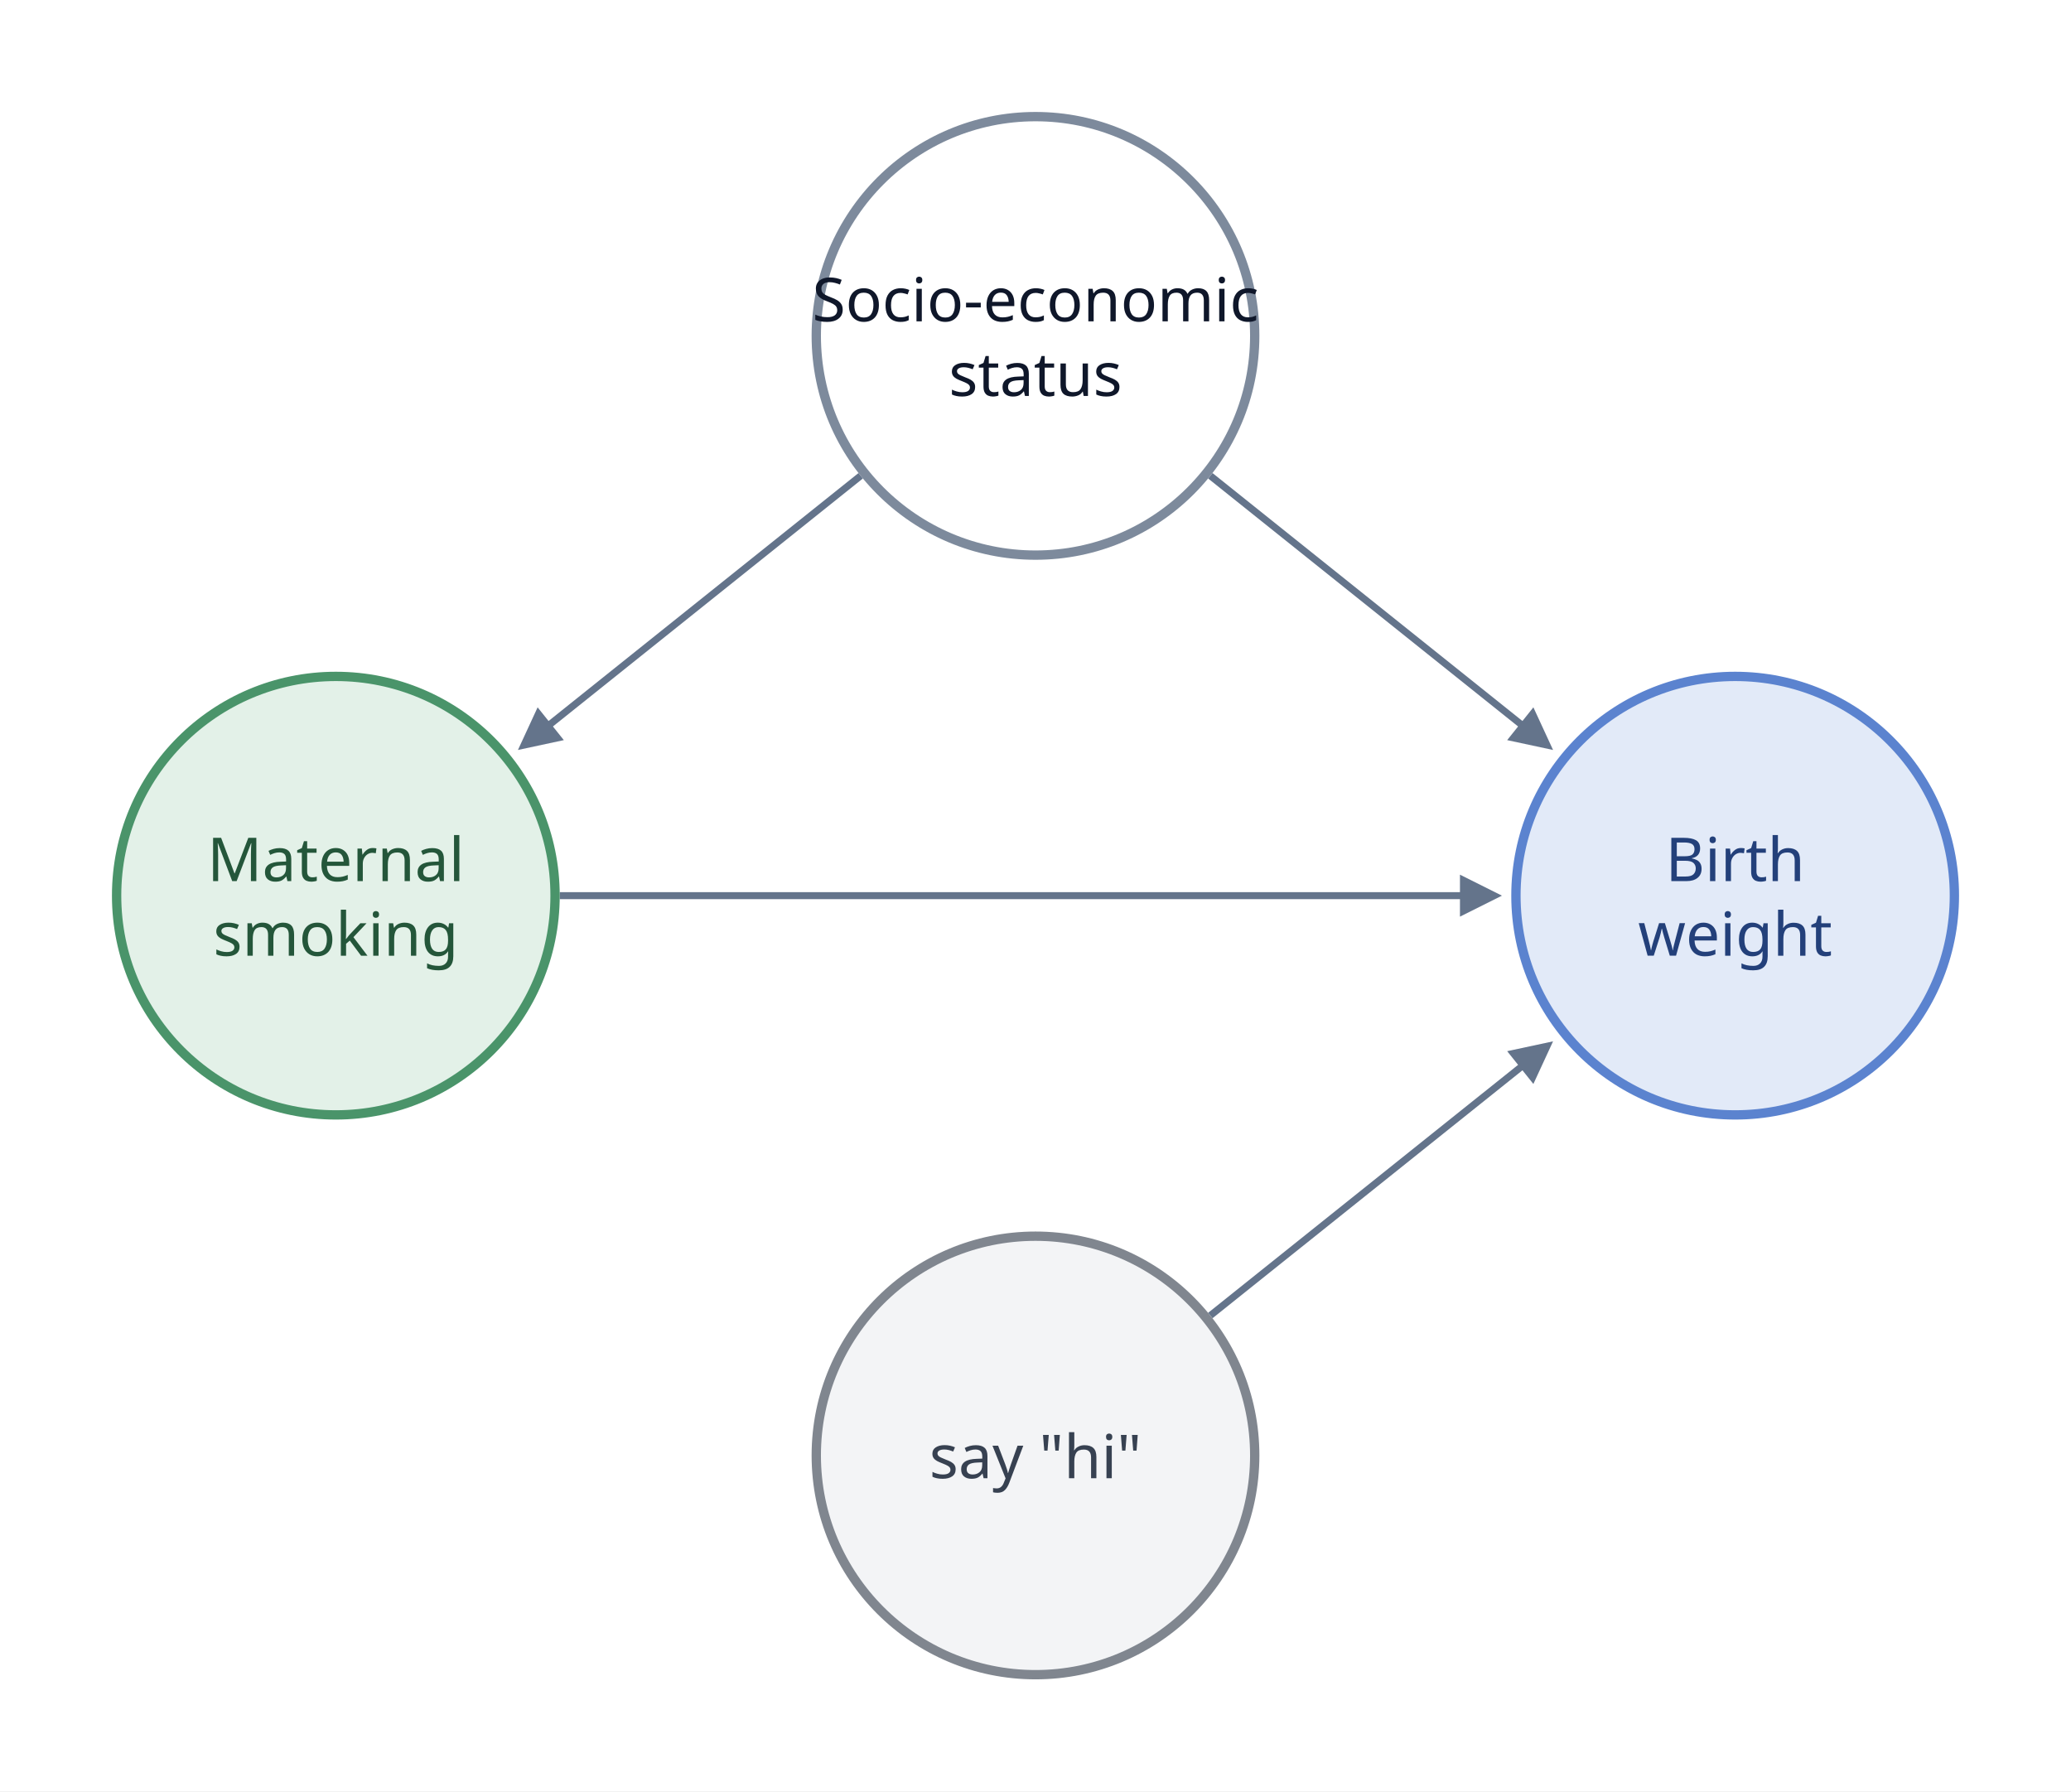
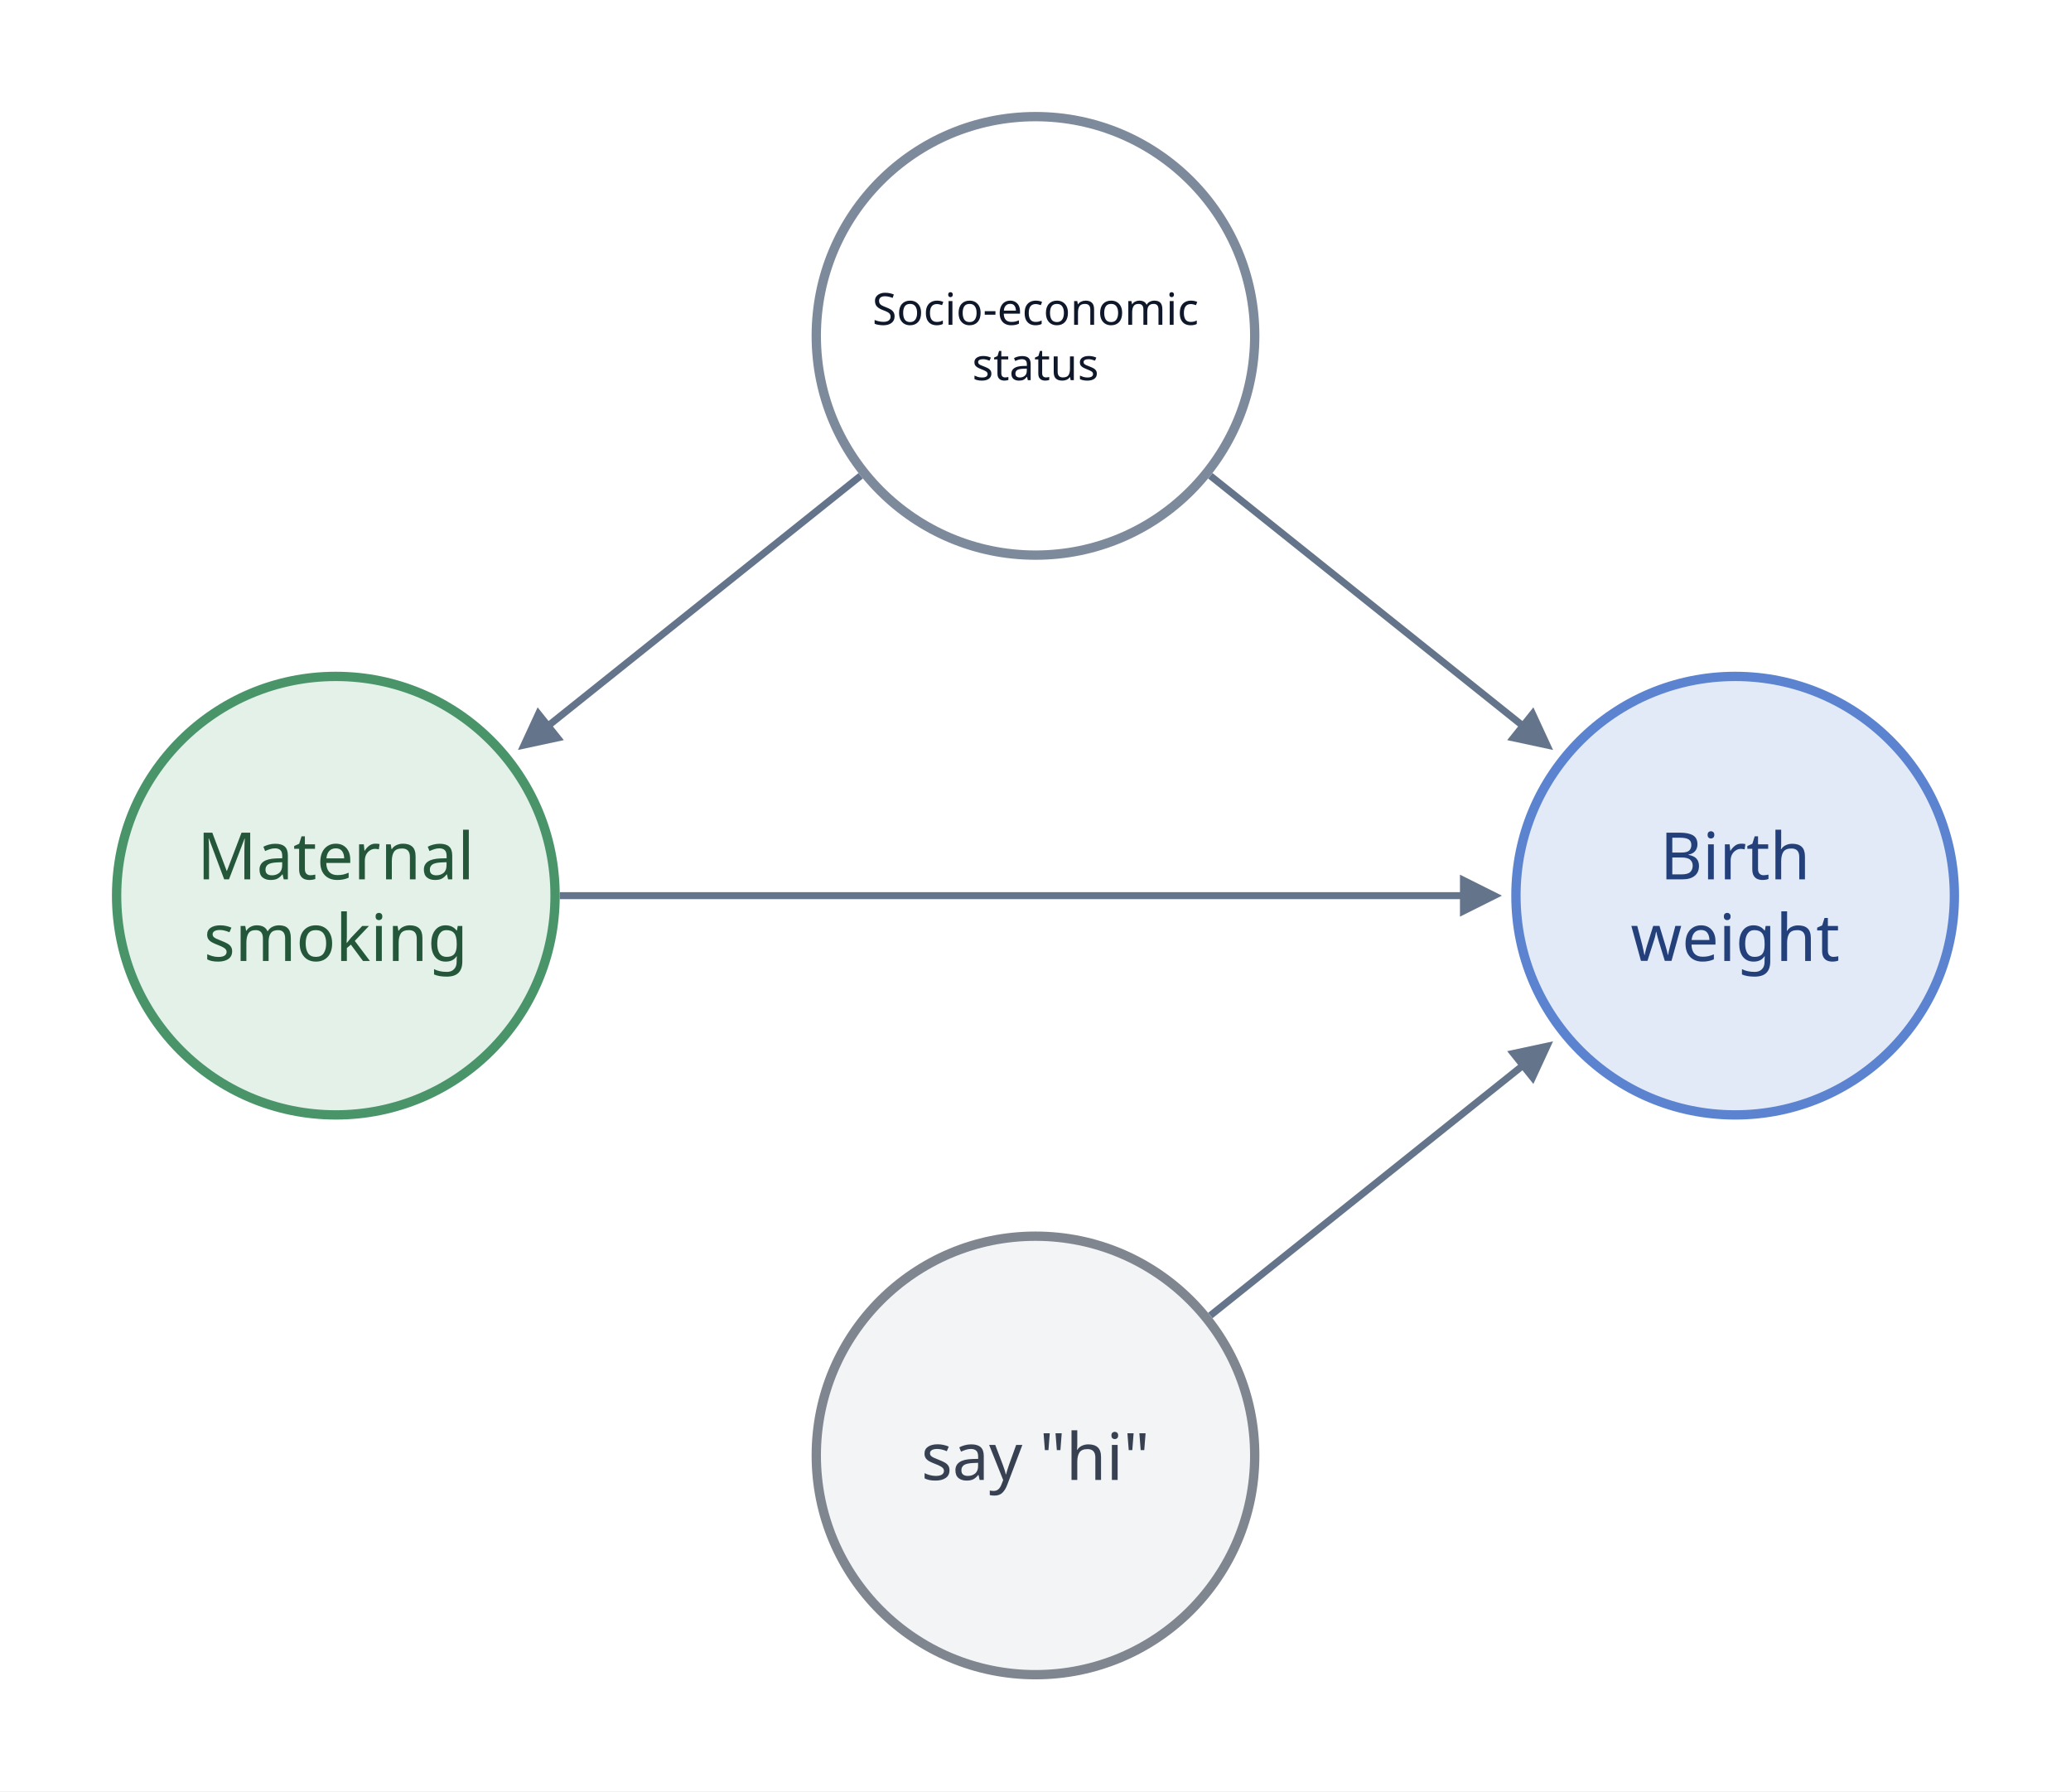
<svg xmlns="http://www.w3.org/2000/svg" width="444" height="384" viewBox="0 0 444 384">
  <rect width="444" height="384" fill="#ffffff" />
  <line x1="120" y1="192" x2="314" y2="192" stroke="#64748b" stroke-width="1.5" />
  <path d="M322,192 L313,196.5 L313,187.5 Z" fill="#64748b" />
  <line x1="184.52" y1="101.99" x2="117.29" y2="155.77" stroke="#64748b" stroke-width="1.5" />
  <path d="M111.04,160.77 L115.26,151.63 L120.88,158.66 Z" fill="#64748b" />
  <line x1="259.48" y1="101.99" x2="326.71" y2="155.77" stroke="#64748b" stroke-width="1.5" />
  <path d="M332.96,160.77 L323.12,158.66 L328.74,151.63 Z" fill="#64748b" />
  <line x1="259.48" y1="282.01" x2="326.71" y2="228.23" stroke="#64748b" stroke-width="1.5" />
  <path d="M332.96,223.23 L328.74,232.37 L323.12,225.34 Z" fill="#64748b" />
-   <g font-family="'IBM Plex Sans', system-ui, sans-serif" font-size="13" font-weight="500" text-anchor="middle">
-     <circle cx="72" cy="192" r="47" fill="#e3f1e8" stroke="#4a946a" stroke-width="2" />
-     <text x="72" y="188.88" fill="#24563a">Maternal</text>
-     <text x="72" y="204.88" fill="#24563a">smoking</text>
-     <circle cx="372" cy="192" r="47" fill="#e2eaf8" stroke="#5b83cf" stroke-width="2" />
-     <text x="372" y="188.88" fill="#23407a">Birth</text>
-     <text x="372" y="204.88" fill="#23407a">weight</text>
-     <circle cx="222" cy="72" r="47" fill="#ffffff" stroke="#7d8a9c" stroke-width="2" />
-     <text x="222" y="68.88" fill="#0f172a">Socio-economic</text>
-     <text x="222" y="84.88" fill="#0f172a">status</text>
-     <circle cx="222" cy="312" r="47" fill="#f3f4f6" stroke="#80868f" stroke-width="2" />
-     <text x="222" y="316.88" fill="#374151">say "hi"</text>
+   <circle cx="72" cy="192" r="47" fill="#e3f1e8" stroke="#4a946a" stroke-width="2" />
+   <g font-family="'IBM Plex Sans', system-ui, sans-serif" font-size="14" font-weight="500" text-anchor="middle">
+     <text x="72" y="188.5" fill="#24563a">Maternal</text>
+     <text x="72" y="206" fill="#24563a">smoking</text>
+   </g>
+   <circle cx="372" cy="192" r="47" fill="#e2eaf8" stroke="#5b83cf" stroke-width="2" />
+   <g font-family="'IBM Plex Sans', system-ui, sans-serif" font-size="14" font-weight="500" text-anchor="middle">
+     <text x="372" y="188.5" fill="#23407a">Birth</text>
+     <text x="372" y="206" fill="#23407a">weight</text>
+   </g>
+   <circle cx="222" cy="72" r="47" fill="#ffffff" stroke="#7d8a9c" stroke-width="2" />
+   <g font-family="'IBM Plex Sans', system-ui, sans-serif" font-size="9.5" font-weight="500" text-anchor="middle">
+     <text x="222" y="69.63" fill="#0f172a">Socio-economic</text>
+     <text x="222" y="81.5" fill="#0f172a">status</text>
+   </g>
+   <circle cx="222" cy="312" r="47" fill="#f3f4f6" stroke="#80868f" stroke-width="2" />
+   <g font-family="'IBM Plex Sans', system-ui, sans-serif" font-size="14" font-weight="500" text-anchor="middle">
+     <text x="222" y="317.25" fill="#374151">say "hi"</text>
  </g>
</svg>
